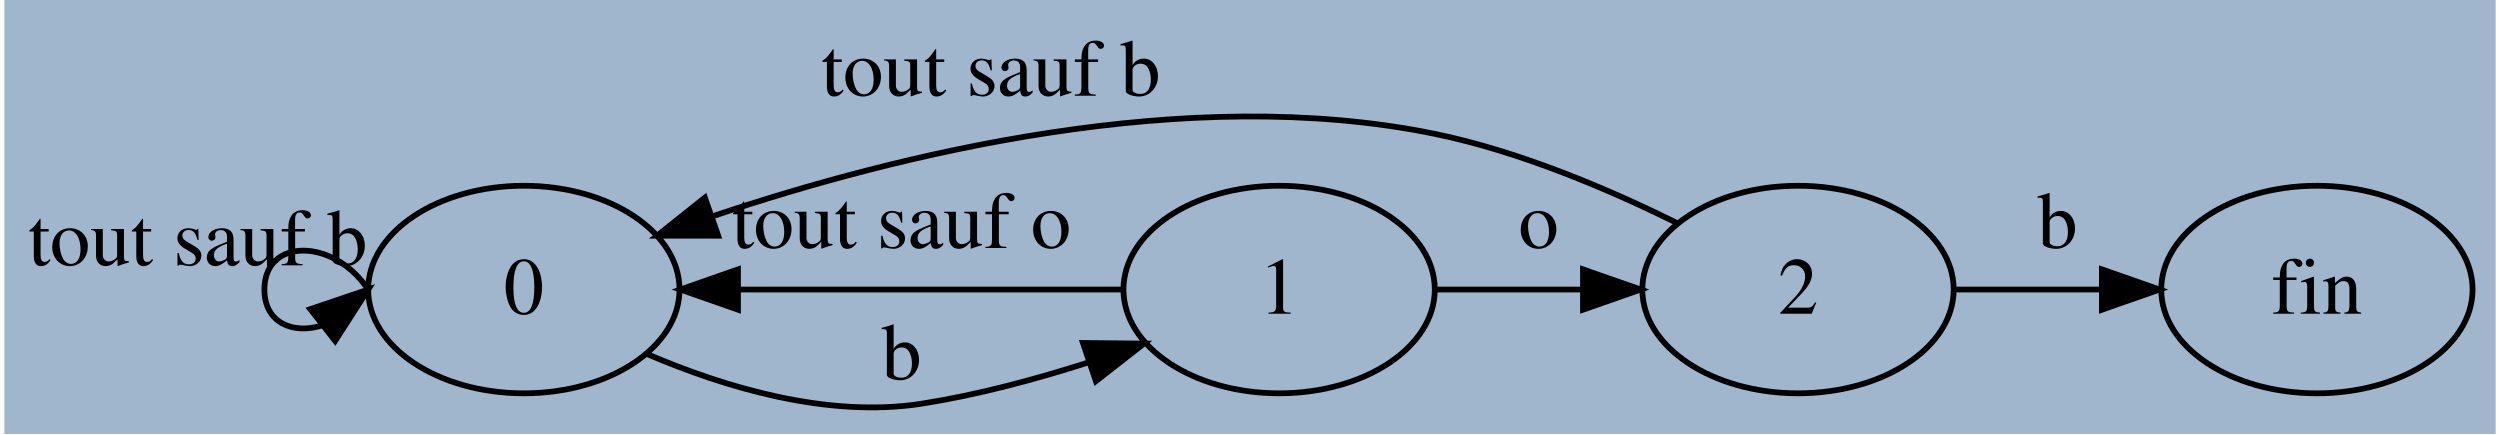
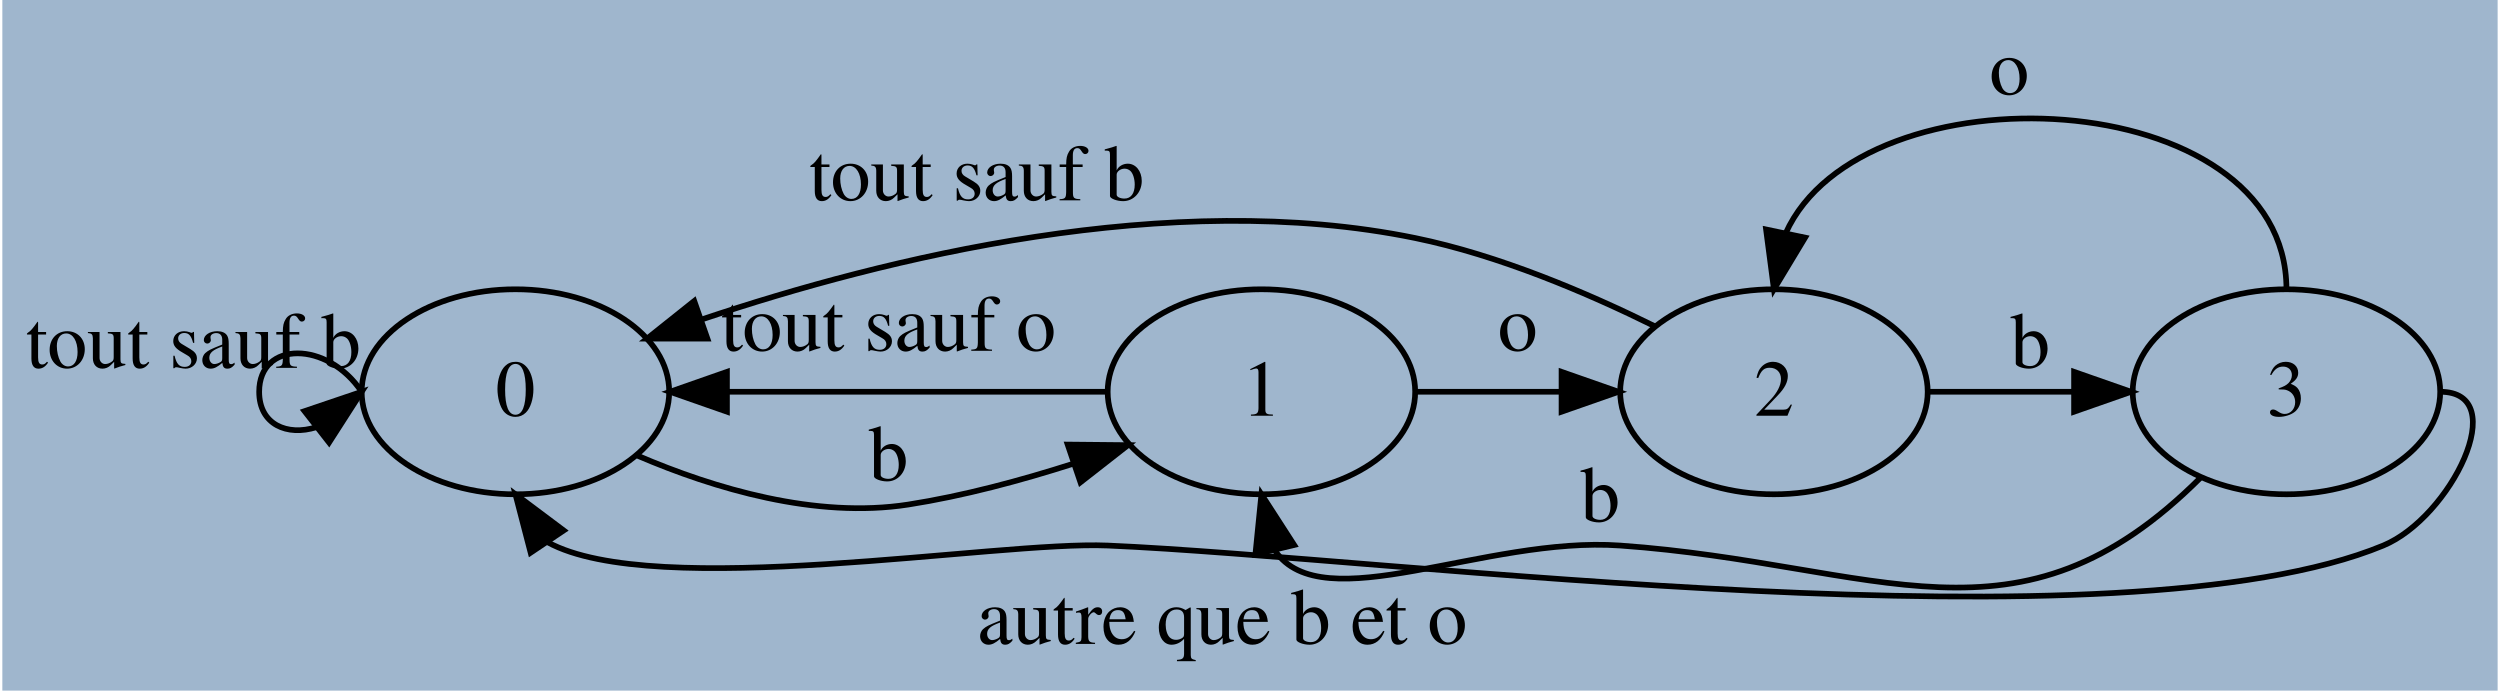
- <svg xmlns="http://www.w3.org/2000/svg" width="432pt" height="75pt" viewBox="0.00 0.00 432.10 75.28">
-   <g id="graph0" class="graph" transform="scale(1 1) rotate(0) translate(4 71.2845)">
-     <polygon fill="#9fb6cd" stroke="transparent" points="-4,4 -4,-71.284 428.101,-71.284 428.101,4 -4,4" />
+ <svg xmlns="http://www.w3.org/2000/svg" width="438pt" height="121pt" viewBox="0.00 0.00 438.19 121.28">
+   <g id="graph0" class="graph" transform="scale(1 1) rotate(0) translate(4 117.2754)">
+     <polygon fill="#9fb6cd" stroke="transparent" points="-4,4 -4,-117.275 434.186,-117.275 434.186,4 -4,4" />
    <g id="node1" class="node">
-       <ellipse fill="none" stroke="#000000" cx="86.101" cy="-21.066" rx="27" ry="18" />
-       <text text-anchor="middle" x="86.101" y="-16.866" font-family="Times,serif" font-size="14.00" fill="#000000">0</text>
+       <ellipse fill="none" stroke="#000000" cx="86.101" cy="-48.476" rx="27" ry="18" />
+       <text text-anchor="middle" x="86.101" y="-44.276" font-family="Times,serif" font-size="14.00" fill="#000000">0</text>
    </g>
    <g id="edge2" class="edge">
-       <path fill="none" stroke="#000000" d="M59.101,-21.066C53.101,-30.066 41.101,-30.066 41.101,-21.066 41.101,-15.301 46.026,-13.229 51.143,-14.85" />
-       <polygon fill="#000000" stroke="#000000" points="49.066,-17.669 59.101,-21.066 53.375,-12.152 49.066,-17.669" />
-       <text text-anchor="middle" x="29.55" y="-25.266" font-family="Times,serif" font-size="14.00" fill="#000000">tout sauf b</text>
+       <path fill="none" stroke="#000000" d="M59.101,-48.476C53.101,-57.476 41.101,-57.476 41.101,-48.476 41.101,-42.71 46.026,-40.638 51.143,-42.26" />
+       <polygon fill="#000000" stroke="#000000" points="49.066,-45.078 59.101,-48.476 53.375,-39.562 49.066,-45.078" />
+       <text text-anchor="middle" x="29.55" y="-52.676" font-family="Times,serif" font-size="14.00" fill="#000000">tout sauf b</text>
    </g>
    <g id="node2" class="node">
-       <ellipse fill="none" stroke="#000000" cx="217.101" cy="-21.066" rx="27" ry="18" />
-       <text text-anchor="middle" x="217.101" y="-16.866" font-family="Times,serif" font-size="14.00" fill="#000000">1</text>
+       <ellipse fill="none" stroke="#000000" cx="217.101" cy="-48.476" rx="27" ry="18" />
+       <text text-anchor="middle" x="217.101" y="-44.276" font-family="Times,serif" font-size="14.00" fill="#000000">1</text>
    </g>
    <g id="edge1" class="edge">
-       <path fill="none" stroke="#000000" d="M107.543,-9.848C121.009,-4.077 138.846,1.266 155.101,-1.266 164.694,-2.761 174.832,-5.483 184.068,-8.439" />
-       <polygon fill="#000000" stroke="#000000" points="183.074,-11.798 193.668,-11.693 185.321,-5.168 183.074,-11.798" />
-       <text text-anchor="middle" x="151.601" y="-5.466" font-family="Times,serif" font-size="14.00" fill="#000000">b</text>
+       <path fill="none" stroke="#000000" d="M107.543,-37.257C121.009,-31.486 138.846,-26.143 155.101,-28.676 164.694,-30.17 174.832,-32.892 184.068,-35.849" />
+       <polygon fill="#000000" stroke="#000000" points="183.074,-39.207 193.668,-39.103 185.321,-32.578 183.074,-39.207" />
+       <text text-anchor="middle" x="151.601" y="-32.876" font-family="Times,serif" font-size="14.00" fill="#000000">b</text>
    </g>
    <g id="edge4" class="edge">
-       <path fill="none" stroke="#000000" d="M189.993,-21.066C170.767,-21.066 144.722,-21.066 123.52,-21.066" />
-       <polygon fill="#000000" stroke="#000000" points="123.244,-17.566 113.244,-21.066 123.244,-24.566 123.244,-17.566" />
-       <text text-anchor="middle" x="151.601" y="-28.266" font-family="Times,serif" font-size="14.00" fill="#000000">tout sauf o</text>
+       <path fill="none" stroke="#000000" d="M189.993,-48.476C170.767,-48.476 144.722,-48.476 123.52,-48.476" />
+       <polygon fill="#000000" stroke="#000000" points="123.244,-44.976 113.244,-48.476 123.244,-51.976 123.244,-44.976" />
+       <text text-anchor="middle" x="151.601" y="-55.676" font-family="Times,serif" font-size="14.00" fill="#000000">tout sauf o</text>
    </g>
    <g id="node3" class="node">
-       <ellipse fill="none" stroke="#000000" cx="307.101" cy="-21.066" rx="27" ry="18" />
-       <text text-anchor="middle" x="307.101" y="-16.866" font-family="Times,serif" font-size="14.00" fill="#000000">2</text>
+       <ellipse fill="none" stroke="#000000" cx="307.101" cy="-48.476" rx="27" ry="18" />
+       <text text-anchor="middle" x="307.101" y="-44.276" font-family="Times,serif" font-size="14.00" fill="#000000">2</text>
    </g>
    <g id="edge3" class="edge">
-       <path fill="none" stroke="#000000" d="M244.104,-21.066C252.129,-21.066 261.067,-21.066 269.632,-21.066" />
-       <polygon fill="#000000" stroke="#000000" points="269.806,-24.566 279.806,-21.066 269.806,-17.566 269.806,-24.566" />
-       <text text-anchor="middle" x="262.101" y="-28.266" font-family="Times,serif" font-size="14.00" fill="#000000">o</text>
+       <path fill="none" stroke="#000000" d="M244.104,-48.476C252.129,-48.476 261.067,-48.476 269.632,-48.476" />
+       <polygon fill="#000000" stroke="#000000" points="269.806,-51.976 279.806,-48.476 269.806,-44.976 269.806,-51.976" />
+       <text text-anchor="middle" x="262.101" y="-55.676" font-family="Times,serif" font-size="14.00" fill="#000000">o</text>
    </g>
    <g id="edge6" class="edge">
-       <path fill="none" stroke="#000000" d="M286.225,-32.55C274.279,-38.464 258.788,-45.051 244.101,-48.066 201.055,-56.902 150.997,-44.564 118.955,-33.812" />
-       <polygon fill="#000000" stroke="#000000" points="119.812,-30.404 109.217,-30.406 117.501,-37.011 119.812,-30.404" />
-       <text text-anchor="middle" x="167.112" y="-54.684" font-family="Times,serif" font-size="14.00" fill="#000000">tout sauf b</text>
+       <path fill="none" stroke="#000000" d="M286.225,-59.96C274.279,-65.873 258.788,-72.461 244.101,-75.476 201.055,-84.311 150.997,-71.973 118.955,-61.221" />
+       <polygon fill="#000000" stroke="#000000" points="119.812,-57.813 109.217,-57.815 117.501,-64.421 119.812,-57.813" />
+       <text text-anchor="middle" x="167.112" y="-82.094" font-family="Times,serif" font-size="14.00" fill="#000000">tout sauf b</text>
    </g>
    <g id="node4" class="node">
-       <ellipse fill="none" stroke="#000000" cx="397.101" cy="-21.066" rx="27" ry="18" />
-       <text text-anchor="middle" x="397.101" y="-16.866" font-family="Times,serif" font-size="14.00" fill="#000000">fin</text>
+       <ellipse fill="none" stroke="#000000" cx="397.101" cy="-48.476" rx="27" ry="18" />
+       <text text-anchor="middle" x="397.101" y="-44.276" font-family="Times,serif" font-size="14.00" fill="#000000">3</text>
    </g>
    <g id="edge5" class="edge">
-       <path fill="none" stroke="#000000" d="M334.104,-21.066C342.129,-21.066 351.067,-21.066 359.632,-21.066" />
-       <polygon fill="#000000" stroke="#000000" points="359.806,-24.566 369.806,-21.066 359.806,-17.566 359.806,-24.566" />
-       <text text-anchor="middle" x="352.101" y="-28.266" font-family="Times,serif" font-size="14.00" fill="#000000">b</text>
+       <path fill="none" stroke="#000000" d="M334.104,-48.476C342.129,-48.476 351.067,-48.476 359.632,-48.476" />
+       <polygon fill="#000000" stroke="#000000" points="359.806,-51.976 369.806,-48.476 359.806,-44.976 359.806,-51.976" />
+       <text text-anchor="middle" x="352.101" y="-52.676" font-family="Times,serif" font-size="14.00" fill="#000000">b</text>
+     </g>
+     <g id="edge9" class="edge">
+       <path fill="none" stroke="#000000" d="M424.101,-48.476C436.898,-48.476 425.923,-26.373 414.101,-21.476 368.112,-2.426 239.832,-19.328 190.101,-21.476 170.637,-22.316 110.511,-11.731 91.752,-22.06" />
+       <polygon fill="#000000" stroke="#000000" points="88.77,-20.222 86.101,-30.476 94.581,-24.125 88.77,-20.222" />
+       <text text-anchor="middle" x="210.22" y="-4.2" font-family="Times,serif" font-size="14.00" fill="#000000">autre que b et o</text>
+     </g>
+     <g id="edge8" class="edge">
+       <path fill="none" stroke="#000000" d="M382.101,-33.476C349.824,-1.199 325.632,-18.24 280.101,-21.476 256.296,-23.167 227.811,-8.276 219.491,-20.57" />
+       <polygon fill="#000000" stroke="#000000" points="216.044,-19.934 217.101,-30.476 222.849,-21.576 216.044,-19.934" />
+       <text text-anchor="middle" x="276.592" y="-25.676" font-family="Times,serif" font-size="14.00" fill="#000000">b</text>
+     </g>
+     <g id="edge7" class="edge">
+       <path fill="none" stroke="#000000" d="M397.101,-66.476C397.101,-102.882 322.546,-106.153 309.15,-76.288" />
+       <polygon fill="#000000" stroke="#000000" points="312.571,-75.549 307.101,-66.476 305.719,-76.98 312.571,-75.549" />
+       <text text-anchor="middle" x="348.426" y="-100.675" font-family="Times,serif" font-size="14.00" fill="#000000">o</text>
    </g>
  </g>
</svg>
